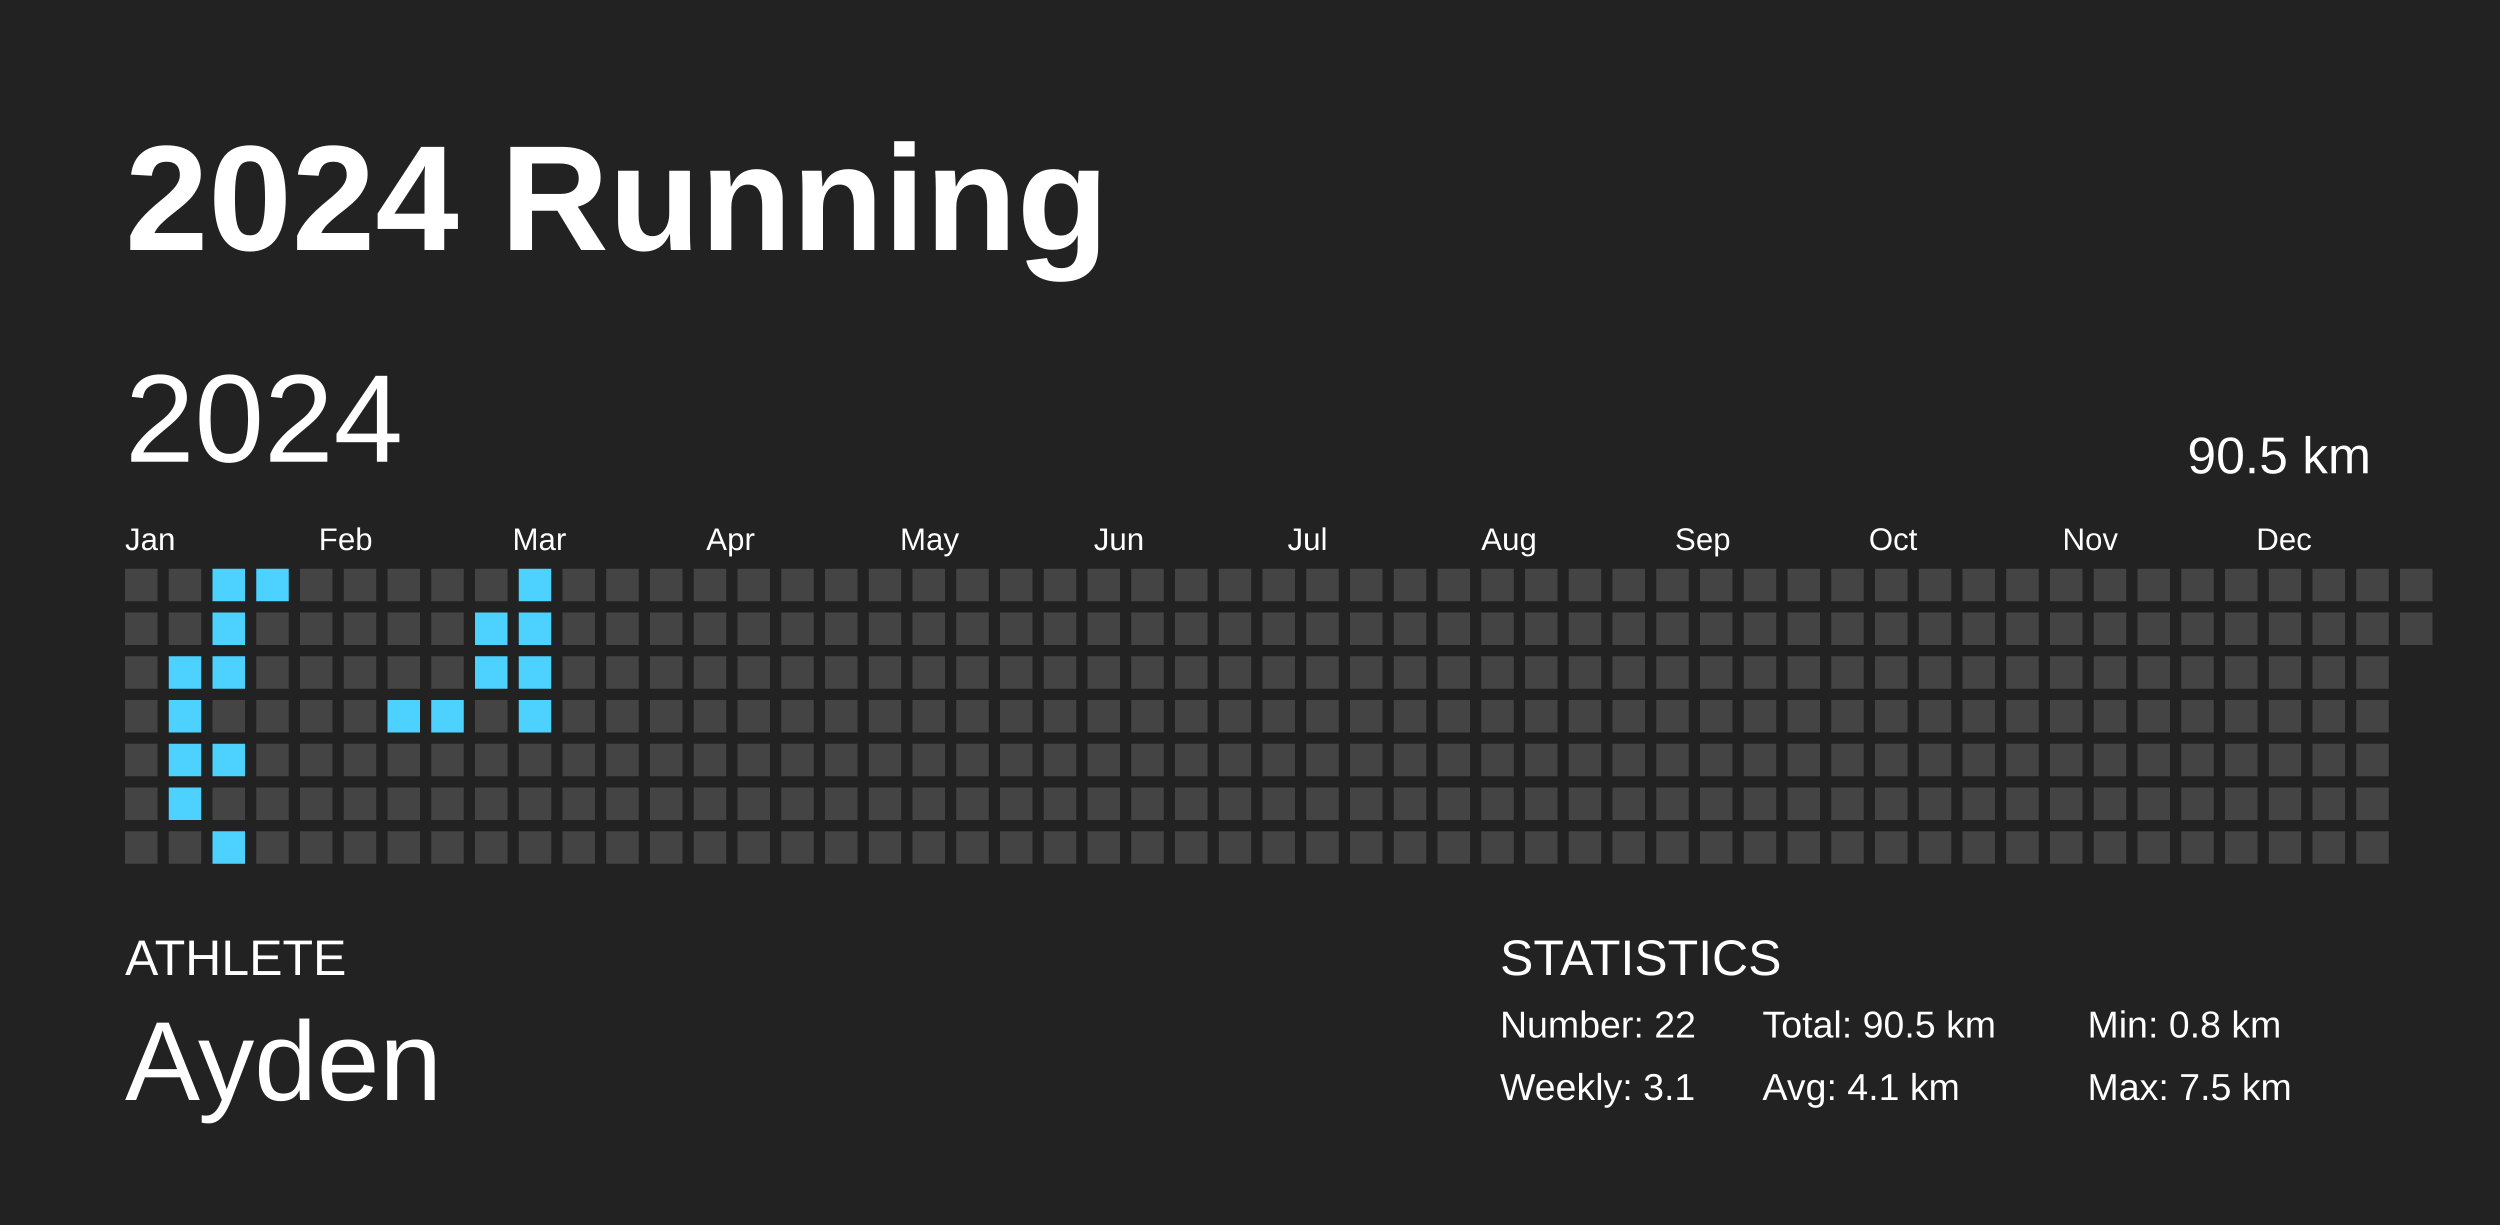
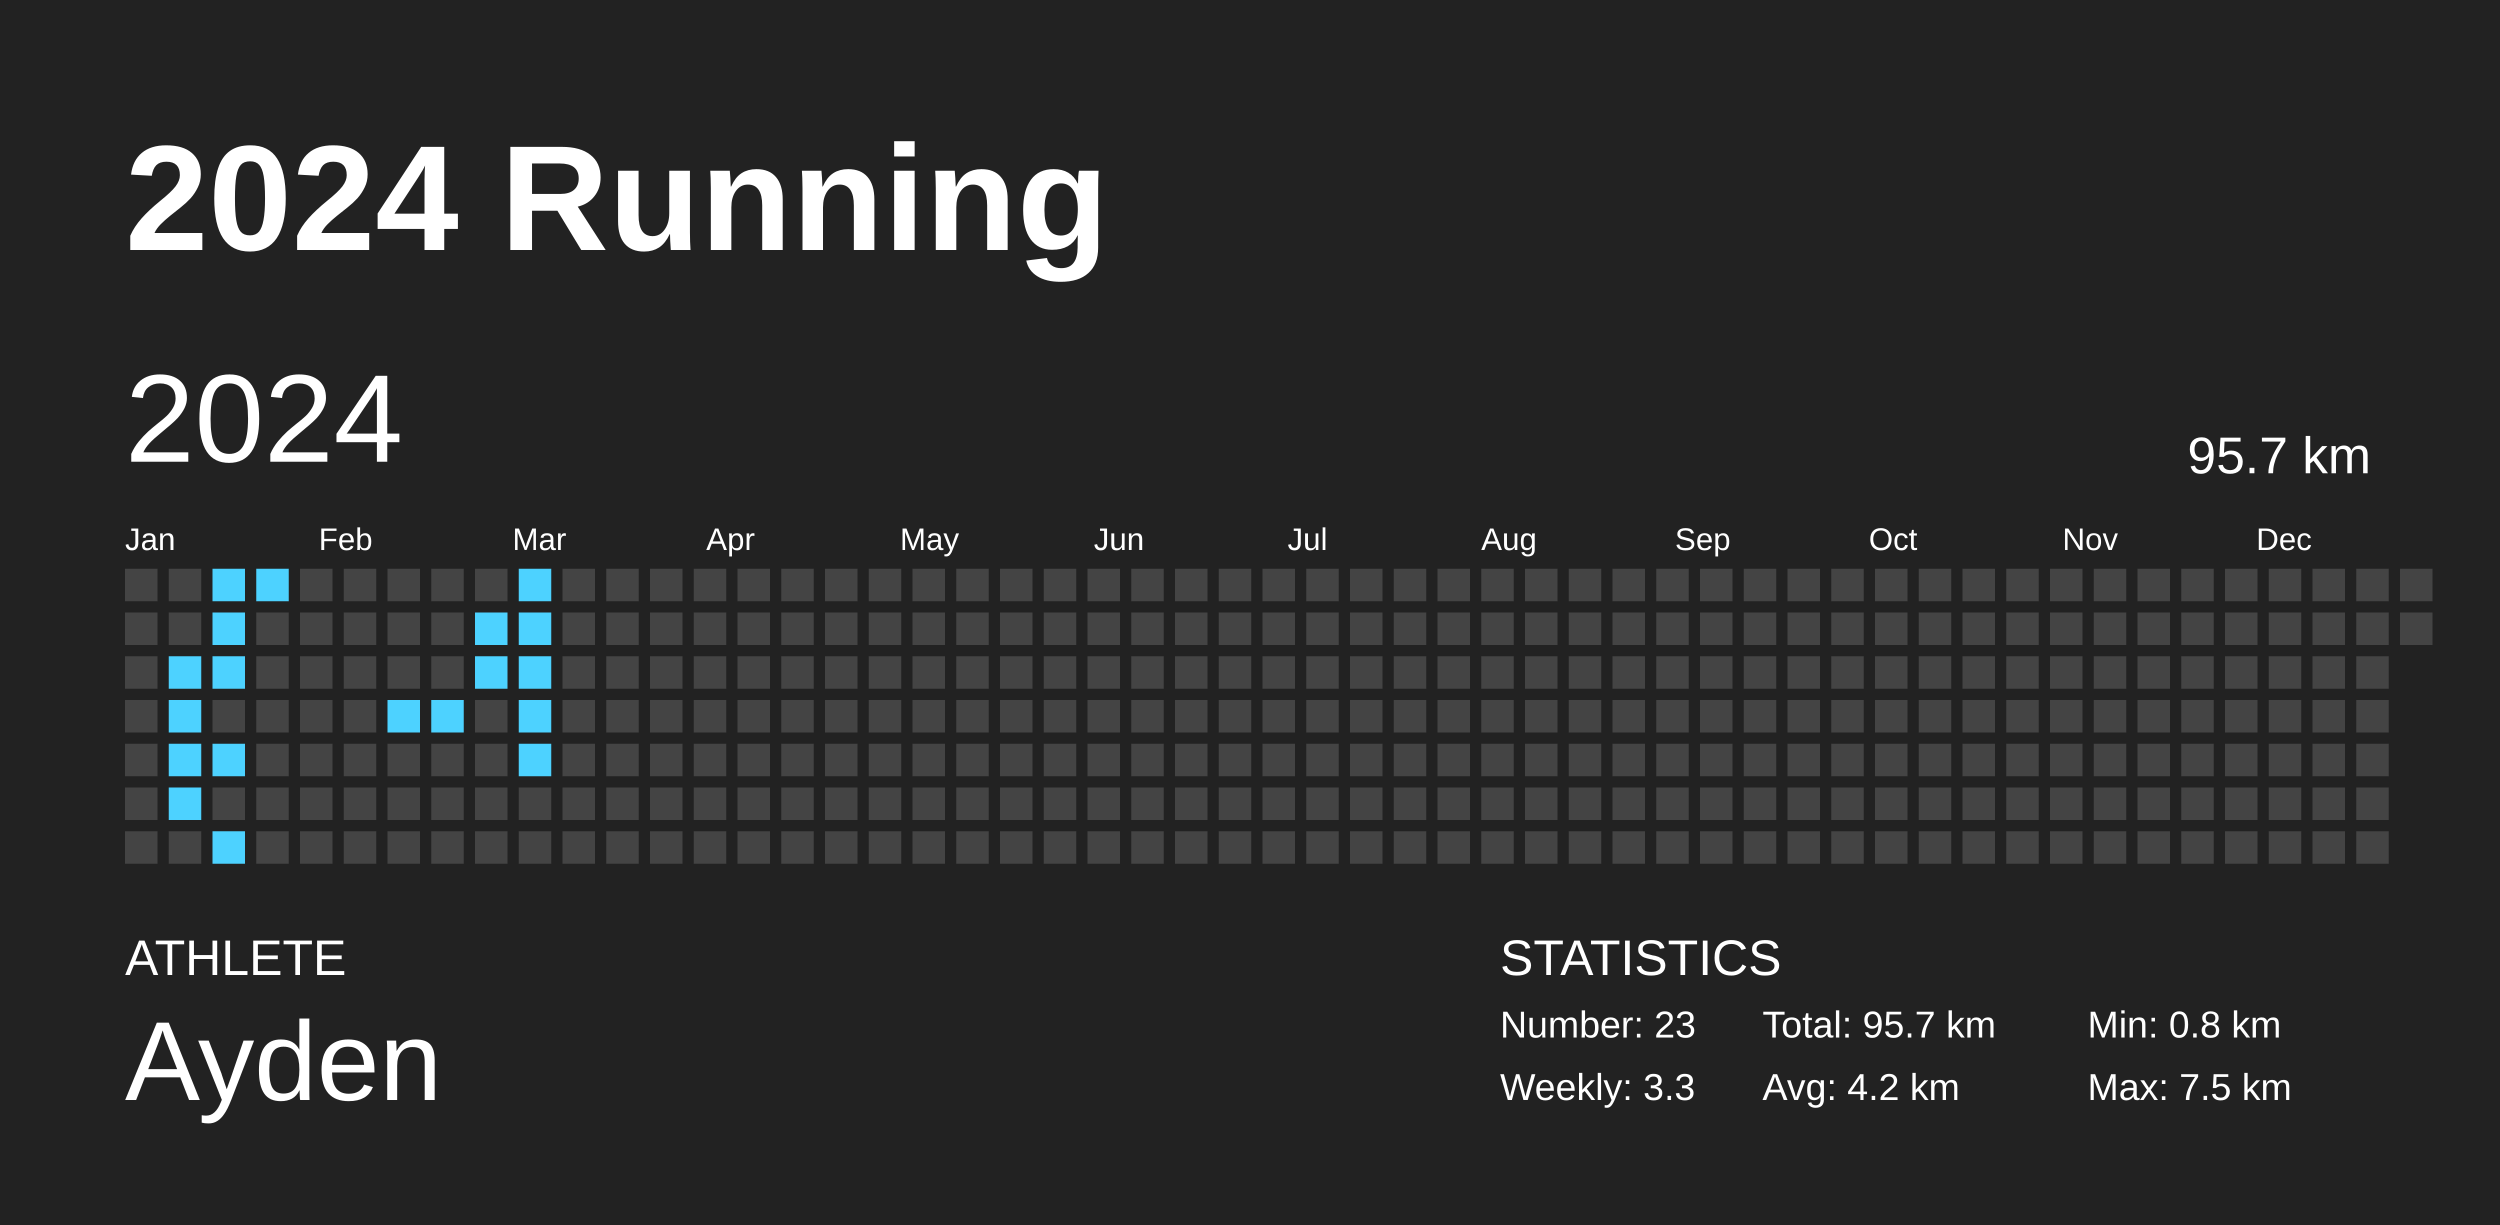
<svg xmlns="http://www.w3.org/2000/svg" baseProfile="full" height="98mm" version="1.1" viewBox="0,0,200,98" width="200mm">
  <defs />
  <rect fill="#222222" height="98" width="200" x="0" y="0" />
  <text fill="#FFFFFF" style="font-size:12px; font-family:Arial; font-weight:bold;" x="10" y="20">2024 Running</text>
  <text fill="#FFFFFF" style="font-size:4px; font-family:Arial" x="10" y="78">ATHLETE</text>
  <text fill="#FFFFFF" style="font-size:9px; font-family:Arial" x="10" y="88">Ayden</text>
  <text fill="#FFFFFF" style="font-size:4px; font-family:Arial" x="120" y="78">STATISTICS</text>
-   <text fill="#FFFFFF" style="font-size:3px; font-family:Arial" x="120" y="83">Number: 22</text>
-   <text fill="#FFFFFF" style="font-size:3px; font-family:Arial" x="120" y="88">Weekly: 3.1</text>
-   <text fill="#FFFFFF" style="font-size:3px; font-family:Arial" x="141" y="83">Total: 90.5 km</text>
-   <text fill="#FFFFFF" style="font-size:3px; font-family:Arial" x="141" y="88">Avg: 4.1 km</text>
+   <text fill="#FFFFFF" style="font-size:3px; font-family:Arial" x="120" y="83">Number: 23</text>
+   <text fill="#FFFFFF" style="font-size:3px; font-family:Arial" x="120" y="88">Weekly: 3.3</text>
+   <text fill="#FFFFFF" style="font-size:3px; font-family:Arial" x="141" y="83">Total: 95.7 km</text>
+   <text fill="#FFFFFF" style="font-size:3px; font-family:Arial" x="141" y="88">Avg: 4.2 km</text>
  <text fill="#FFFFFF" style="font-size:3px; font-family:Arial" x="167" y="83">Min: 0.8 km</text>
  <text fill="#FFFFFF" style="font-size:3px; font-family:Arial" x="167" y="88">Max: 7.5 km</text>
  <text dominant-baseline="hanging" fill="#FFFFFF" style="font-size:10.0px; font-family:Arial;" x="10" y="30">2024</text>
-   <text dominant-baseline="hanging" fill="#FFFFFF" style="font-size:4.125px; font-family:Arial;" x="175" y="35">90.5 km</text>
+   <text dominant-baseline="hanging" fill="#FFFFFF" style="font-size:4.125px; font-family:Arial;" x="175" y="35">95.7 km</text>
  <text fill="#FFFFFF" style="font-size:2.5px; font-family:Arial" x="10.0" y="44">Jan</text>
  <text fill="#FFFFFF" style="font-size:2.5px; font-family:Arial" x="25.5" y="44">Feb</text>
  <text fill="#FFFFFF" style="font-size:2.5px; font-family:Arial" x="41.0" y="44">Mar</text>
  <text fill="#FFFFFF" style="font-size:2.5px; font-family:Arial" x="56.5" y="44">Apr</text>
  <text fill="#FFFFFF" style="font-size:2.5px; font-family:Arial" x="72.0" y="44">May</text>
  <text fill="#FFFFFF" style="font-size:2.5px; font-family:Arial" x="87.5" y="44">Jun</text>
  <text fill="#FFFFFF" style="font-size:2.5px; font-family:Arial" x="103.0" y="44">Jul</text>
  <text fill="#FFFFFF" style="font-size:2.5px; font-family:Arial" x="118.5" y="44">Aug</text>
  <text fill="#FFFFFF" style="font-size:2.5px; font-family:Arial" x="134.0" y="44">Sep</text>
  <text fill="#FFFFFF" style="font-size:2.5px; font-family:Arial" x="149.5" y="44">Oct</text>
  <text fill="#FFFFFF" style="font-size:2.5px; font-family:Arial" x="165.0" y="44">Nov</text>
  <text fill="#FFFFFF" style="font-size:2.5px; font-family:Arial" x="180.5" y="44">Dec</text>
  <rect fill="#444444" height="2.6" width="2.6" x="10.0" y="45.5" />
  <rect fill="#444444" height="2.6" width="2.6" x="10.0" y="49.0" />
  <rect fill="#444444" height="2.6" width="2.6" x="10.0" y="52.5" />
  <rect fill="#444444" height="2.6" width="2.6" x="10.0" y="56.0" />
  <rect fill="#444444" height="2.6" width="2.6" x="10.0" y="59.5" />
  <rect fill="#444444" height="2.6" width="2.6" x="10.0" y="63.0" />
  <rect fill="#444444" height="2.6" width="2.6" x="10.0" y="66.5" />
  <rect fill="#444444" height="2.6" width="2.6" x="13.5" y="45.5" />
  <rect fill="#444444" height="2.6" width="2.6" x="13.5" y="49.0" />
  <rect fill="#4dd2ff" height="2.6" width="2.6" x="13.5" y="52.5" />
  <rect fill="#4dd2ff" height="2.6" width="2.6" x="13.5" y="56.0" />
  <rect fill="#4dd2ff" height="2.6" width="2.6" x="13.5" y="59.5" />
  <rect fill="#4dd2ff" height="2.6" width="2.6" x="13.5" y="63.0" />
  <rect fill="#444444" height="2.6" width="2.6" x="13.5" y="66.5" />
  <rect fill="#4dd2ff" height="2.6" width="2.6" x="17.0" y="45.5" />
  <rect fill="#4dd2ff" height="2.6" width="2.6" x="17.0" y="49.0" />
  <rect fill="#4dd2ff" height="2.6" width="2.6" x="17.0" y="52.5" />
  <rect fill="#444444" height="2.6" width="2.6" x="17.0" y="56.0" />
  <rect fill="#4dd2ff" height="2.6" width="2.6" x="17.0" y="59.5" />
  <rect fill="#444444" height="2.6" width="2.6" x="17.0" y="63.0" />
  <rect fill="#4dd2ff" height="2.6" width="2.6" x="17.0" y="66.5" />
  <rect fill="#4dd2ff" height="2.6" width="2.6" x="20.5" y="45.5" />
  <rect fill="#444444" height="2.6" width="2.6" x="20.5" y="49.0" />
  <rect fill="#444444" height="2.6" width="2.6" x="20.5" y="52.5" />
  <rect fill="#444444" height="2.6" width="2.6" x="20.5" y="56.0" />
  <rect fill="#444444" height="2.6" width="2.6" x="20.5" y="59.5" />
  <rect fill="#444444" height="2.6" width="2.6" x="20.5" y="63.0" />
  <rect fill="#444444" height="2.6" width="2.6" x="20.5" y="66.5" />
  <rect fill="#444444" height="2.6" width="2.6" x="24.0" y="45.5" />
  <rect fill="#444444" height="2.6" width="2.6" x="24.0" y="49.0" />
  <rect fill="#444444" height="2.6" width="2.6" x="24.0" y="52.5" />
  <rect fill="#444444" height="2.6" width="2.6" x="24.0" y="56.0" />
  <rect fill="#444444" height="2.6" width="2.6" x="24.0" y="59.5" />
  <rect fill="#444444" height="2.6" width="2.6" x="24.0" y="63.0" />
  <rect fill="#444444" height="2.6" width="2.6" x="24.0" y="66.5" />
  <rect fill="#444444" height="2.6" width="2.6" x="27.5" y="45.5" />
  <rect fill="#444444" height="2.6" width="2.6" x="27.5" y="49.0" />
  <rect fill="#444444" height="2.6" width="2.6" x="27.5" y="52.5" />
  <rect fill="#444444" height="2.6" width="2.6" x="27.5" y="56.0" />
  <rect fill="#444444" height="2.6" width="2.6" x="27.5" y="59.5" />
  <rect fill="#444444" height="2.6" width="2.6" x="27.5" y="63.0" />
  <rect fill="#444444" height="2.6" width="2.6" x="27.5" y="66.5" />
  <rect fill="#444444" height="2.6" width="2.6" x="31.0" y="45.5" />
  <rect fill="#444444" height="2.6" width="2.6" x="31.0" y="49.0" />
  <rect fill="#444444" height="2.6" width="2.6" x="31.0" y="52.5" />
  <rect fill="#4dd2ff" height="2.6" width="2.6" x="31.0" y="56.0" />
  <rect fill="#444444" height="2.6" width="2.6" x="31.0" y="59.5" />
  <rect fill="#444444" height="2.6" width="2.6" x="31.0" y="63.0" />
  <rect fill="#444444" height="2.6" width="2.6" x="31.0" y="66.5" />
  <rect fill="#444444" height="2.6" width="2.6" x="34.5" y="45.5" />
  <rect fill="#444444" height="2.6" width="2.6" x="34.5" y="49.0" />
  <rect fill="#444444" height="2.6" width="2.6" x="34.5" y="52.5" />
  <rect fill="#4dd2ff" height="2.6" width="2.6" x="34.5" y="56.0" />
  <rect fill="#444444" height="2.6" width="2.6" x="34.5" y="59.5" />
  <rect fill="#444444" height="2.6" width="2.6" x="34.5" y="63.0" />
  <rect fill="#444444" height="2.6" width="2.6" x="34.5" y="66.5" />
  <rect fill="#444444" height="2.6" width="2.6" x="38.0" y="45.5" />
  <rect fill="#4dd2ff" height="2.6" width="2.6" x="38.0" y="49.0" />
  <rect fill="#4dd2ff" height="2.6" width="2.6" x="38.0" y="52.5" />
  <rect fill="#444444" height="2.6" width="2.6" x="38.0" y="56.0" />
  <rect fill="#444444" height="2.6" width="2.6" x="38.0" y="59.5" />
  <rect fill="#444444" height="2.6" width="2.6" x="38.0" y="63.0" />
  <rect fill="#444444" height="2.6" width="2.6" x="38.0" y="66.5" />
  <rect fill="#4dd2ff" height="2.6" width="2.6" x="41.5" y="45.5" />
  <rect fill="#4dd2ff" height="2.6" width="2.6" x="41.5" y="49.0" />
  <rect fill="#4dd2ff" height="2.6" width="2.6" x="41.5" y="52.5" />
  <rect fill="#4dd2ff" height="2.6" width="2.6" x="41.5" y="56.0" />
-   <rect fill="#444444" height="2.6" width="2.6" x="41.5" y="59.5" />
+   <rect fill="#4dd2ff" height="2.6" width="2.6" x="41.5" y="59.5" />
  <rect fill="#444444" height="2.6" width="2.6" x="41.5" y="63.0" />
  <rect fill="#444444" height="2.6" width="2.6" x="41.5" y="66.5" />
  <rect fill="#444444" height="2.6" width="2.6" x="45.0" y="45.5" />
  <rect fill="#444444" height="2.6" width="2.6" x="45.0" y="49.0" />
  <rect fill="#444444" height="2.6" width="2.6" x="45.0" y="52.5" />
  <rect fill="#444444" height="2.6" width="2.6" x="45.0" y="56.0" />
  <rect fill="#444444" height="2.6" width="2.6" x="45.0" y="59.5" />
  <rect fill="#444444" height="2.6" width="2.6" x="45.0" y="63.0" />
  <rect fill="#444444" height="2.6" width="2.6" x="45.0" y="66.5" />
  <rect fill="#444444" height="2.6" width="2.6" x="48.5" y="45.5" />
  <rect fill="#444444" height="2.6" width="2.6" x="48.5" y="49.0" />
  <rect fill="#444444" height="2.6" width="2.6" x="48.5" y="52.5" />
  <rect fill="#444444" height="2.6" width="2.6" x="48.5" y="56.0" />
  <rect fill="#444444" height="2.6" width="2.6" x="48.5" y="59.5" />
  <rect fill="#444444" height="2.6" width="2.6" x="48.5" y="63.0" />
  <rect fill="#444444" height="2.6" width="2.6" x="48.5" y="66.5" />
  <rect fill="#444444" height="2.6" width="2.6" x="52.0" y="45.5" />
  <rect fill="#444444" height="2.6" width="2.6" x="52.0" y="49.0" />
  <rect fill="#444444" height="2.6" width="2.6" x="52.0" y="52.5" />
  <rect fill="#444444" height="2.6" width="2.6" x="52.0" y="56.0" />
  <rect fill="#444444" height="2.6" width="2.6" x="52.0" y="59.5" />
  <rect fill="#444444" height="2.6" width="2.6" x="52.0" y="63.0" />
  <rect fill="#444444" height="2.6" width="2.6" x="52.0" y="66.5" />
  <rect fill="#444444" height="2.6" width="2.6" x="55.5" y="45.5" />
  <rect fill="#444444" height="2.6" width="2.6" x="55.5" y="49.0" />
  <rect fill="#444444" height="2.6" width="2.6" x="55.5" y="52.5" />
  <rect fill="#444444" height="2.6" width="2.6" x="55.5" y="56.0" />
  <rect fill="#444444" height="2.6" width="2.6" x="55.5" y="59.5" />
  <rect fill="#444444" height="2.6" width="2.6" x="55.5" y="63.0" />
  <rect fill="#444444" height="2.6" width="2.6" x="55.5" y="66.5" />
  <rect fill="#444444" height="2.6" width="2.6" x="59.0" y="45.5" />
  <rect fill="#444444" height="2.6" width="2.6" x="59.0" y="49.0" />
  <rect fill="#444444" height="2.6" width="2.6" x="59.0" y="52.5" />
  <rect fill="#444444" height="2.6" width="2.6" x="59.0" y="56.0" />
  <rect fill="#444444" height="2.6" width="2.6" x="59.0" y="59.5" />
  <rect fill="#444444" height="2.6" width="2.6" x="59.0" y="63.0" />
  <rect fill="#444444" height="2.6" width="2.6" x="59.0" y="66.5" />
  <rect fill="#444444" height="2.6" width="2.6" x="62.5" y="45.5" />
  <rect fill="#444444" height="2.6" width="2.6" x="62.5" y="49.0" />
  <rect fill="#444444" height="2.6" width="2.6" x="62.5" y="52.5" />
  <rect fill="#444444" height="2.6" width="2.6" x="62.5" y="56.0" />
  <rect fill="#444444" height="2.6" width="2.6" x="62.5" y="59.5" />
  <rect fill="#444444" height="2.6" width="2.6" x="62.5" y="63.0" />
  <rect fill="#444444" height="2.6" width="2.6" x="62.5" y="66.5" />
  <rect fill="#444444" height="2.6" width="2.6" x="66.0" y="45.5" />
  <rect fill="#444444" height="2.6" width="2.6" x="66.0" y="49.0" />
  <rect fill="#444444" height="2.6" width="2.6" x="66.0" y="52.5" />
  <rect fill="#444444" height="2.6" width="2.6" x="66.0" y="56.0" />
  <rect fill="#444444" height="2.6" width="2.6" x="66.0" y="59.5" />
  <rect fill="#444444" height="2.6" width="2.6" x="66.0" y="63.0" />
  <rect fill="#444444" height="2.6" width="2.6" x="66.0" y="66.5" />
  <rect fill="#444444" height="2.6" width="2.6" x="69.5" y="45.5" />
  <rect fill="#444444" height="2.6" width="2.6" x="69.5" y="49.0" />
  <rect fill="#444444" height="2.6" width="2.6" x="69.5" y="52.5" />
  <rect fill="#444444" height="2.6" width="2.6" x="69.5" y="56.0" />
  <rect fill="#444444" height="2.6" width="2.6" x="69.5" y="59.5" />
  <rect fill="#444444" height="2.6" width="2.6" x="69.5" y="63.0" />
  <rect fill="#444444" height="2.6" width="2.6" x="69.5" y="66.5" />
  <rect fill="#444444" height="2.6" width="2.6" x="73.0" y="45.5" />
  <rect fill="#444444" height="2.6" width="2.6" x="73.0" y="49.0" />
  <rect fill="#444444" height="2.6" width="2.6" x="73.0" y="52.5" />
  <rect fill="#444444" height="2.6" width="2.6" x="73.0" y="56.0" />
  <rect fill="#444444" height="2.6" width="2.6" x="73.0" y="59.5" />
  <rect fill="#444444" height="2.6" width="2.6" x="73.0" y="63.0" />
  <rect fill="#444444" height="2.6" width="2.6" x="73.0" y="66.5" />
  <rect fill="#444444" height="2.6" width="2.6" x="76.5" y="45.5" />
  <rect fill="#444444" height="2.6" width="2.6" x="76.5" y="49.0" />
  <rect fill="#444444" height="2.6" width="2.6" x="76.5" y="52.5" />
  <rect fill="#444444" height="2.6" width="2.6" x="76.5" y="56.0" />
  <rect fill="#444444" height="2.6" width="2.6" x="76.5" y="59.5" />
  <rect fill="#444444" height="2.6" width="2.6" x="76.5" y="63.0" />
  <rect fill="#444444" height="2.6" width="2.6" x="76.5" y="66.5" />
  <rect fill="#444444" height="2.6" width="2.6" x="80.0" y="45.5" />
  <rect fill="#444444" height="2.6" width="2.6" x="80.0" y="49.0" />
  <rect fill="#444444" height="2.6" width="2.6" x="80.0" y="52.5" />
  <rect fill="#444444" height="2.6" width="2.6" x="80.0" y="56.0" />
  <rect fill="#444444" height="2.6" width="2.6" x="80.0" y="59.5" />
  <rect fill="#444444" height="2.6" width="2.6" x="80.0" y="63.0" />
  <rect fill="#444444" height="2.6" width="2.6" x="80.0" y="66.5" />
  <rect fill="#444444" height="2.6" width="2.6" x="83.5" y="45.5" />
  <rect fill="#444444" height="2.6" width="2.6" x="83.5" y="49.0" />
  <rect fill="#444444" height="2.6" width="2.6" x="83.5" y="52.5" />
  <rect fill="#444444" height="2.6" width="2.6" x="83.5" y="56.0" />
  <rect fill="#444444" height="2.6" width="2.6" x="83.5" y="59.5" />
  <rect fill="#444444" height="2.6" width="2.6" x="83.5" y="63.0" />
  <rect fill="#444444" height="2.6" width="2.6" x="83.5" y="66.5" />
  <rect fill="#444444" height="2.6" width="2.6" x="87.0" y="45.5" />
  <rect fill="#444444" height="2.6" width="2.6" x="87.0" y="49.0" />
  <rect fill="#444444" height="2.6" width="2.6" x="87.0" y="52.5" />
  <rect fill="#444444" height="2.6" width="2.6" x="87.0" y="56.0" />
  <rect fill="#444444" height="2.6" width="2.6" x="87.0" y="59.5" />
  <rect fill="#444444" height="2.6" width="2.6" x="87.0" y="63.0" />
  <rect fill="#444444" height="2.6" width="2.6" x="87.0" y="66.5" />
  <rect fill="#444444" height="2.6" width="2.6" x="90.5" y="45.5" />
  <rect fill="#444444" height="2.6" width="2.6" x="90.5" y="49.0" />
  <rect fill="#444444" height="2.6" width="2.6" x="90.5" y="52.5" />
  <rect fill="#444444" height="2.6" width="2.6" x="90.5" y="56.0" />
  <rect fill="#444444" height="2.6" width="2.6" x="90.5" y="59.5" />
  <rect fill="#444444" height="2.6" width="2.6" x="90.5" y="63.0" />
  <rect fill="#444444" height="2.6" width="2.6" x="90.5" y="66.5" />
  <rect fill="#444444" height="2.6" width="2.6" x="94.0" y="45.5" />
  <rect fill="#444444" height="2.6" width="2.6" x="94.0" y="49.0" />
  <rect fill="#444444" height="2.6" width="2.6" x="94.0" y="52.5" />
  <rect fill="#444444" height="2.6" width="2.6" x="94.0" y="56.0" />
  <rect fill="#444444" height="2.6" width="2.6" x="94.0" y="59.5" />
  <rect fill="#444444" height="2.6" width="2.6" x="94.0" y="63.0" />
  <rect fill="#444444" height="2.6" width="2.6" x="94.0" y="66.5" />
  <rect fill="#444444" height="2.6" width="2.6" x="97.5" y="45.5" />
  <rect fill="#444444" height="2.6" width="2.6" x="97.5" y="49.0" />
  <rect fill="#444444" height="2.6" width="2.6" x="97.5" y="52.5" />
  <rect fill="#444444" height="2.6" width="2.6" x="97.5" y="56.0" />
  <rect fill="#444444" height="2.6" width="2.6" x="97.5" y="59.5" />
  <rect fill="#444444" height="2.6" width="2.6" x="97.5" y="63.0" />
  <rect fill="#444444" height="2.6" width="2.6" x="97.5" y="66.5" />
  <rect fill="#444444" height="2.6" width="2.6" x="101.0" y="45.5" />
  <rect fill="#444444" height="2.6" width="2.6" x="101.0" y="49.0" />
  <rect fill="#444444" height="2.6" width="2.6" x="101.0" y="52.5" />
  <rect fill="#444444" height="2.6" width="2.6" x="101.0" y="56.0" />
  <rect fill="#444444" height="2.6" width="2.6" x="101.0" y="59.5" />
  <rect fill="#444444" height="2.6" width="2.6" x="101.0" y="63.0" />
  <rect fill="#444444" height="2.6" width="2.6" x="101.0" y="66.5" />
  <rect fill="#444444" height="2.6" width="2.6" x="104.5" y="45.5" />
  <rect fill="#444444" height="2.6" width="2.6" x="104.5" y="49.0" />
  <rect fill="#444444" height="2.6" width="2.6" x="104.5" y="52.5" />
  <rect fill="#444444" height="2.6" width="2.6" x="104.5" y="56.0" />
  <rect fill="#444444" height="2.6" width="2.6" x="104.5" y="59.5" />
  <rect fill="#444444" height="2.6" width="2.6" x="104.5" y="63.0" />
  <rect fill="#444444" height="2.6" width="2.6" x="104.5" y="66.5" />
  <rect fill="#444444" height="2.6" width="2.6" x="108.0" y="45.5" />
  <rect fill="#444444" height="2.6" width="2.6" x="108.0" y="49.0" />
  <rect fill="#444444" height="2.6" width="2.6" x="108.0" y="52.5" />
  <rect fill="#444444" height="2.6" width="2.6" x="108.0" y="56.0" />
  <rect fill="#444444" height="2.6" width="2.6" x="108.0" y="59.5" />
  <rect fill="#444444" height="2.6" width="2.6" x="108.0" y="63.0" />
  <rect fill="#444444" height="2.6" width="2.6" x="108.0" y="66.5" />
  <rect fill="#444444" height="2.6" width="2.6" x="111.5" y="45.5" />
  <rect fill="#444444" height="2.6" width="2.6" x="111.5" y="49.0" />
  <rect fill="#444444" height="2.6" width="2.6" x="111.5" y="52.5" />
  <rect fill="#444444" height="2.6" width="2.6" x="111.5" y="56.0" />
  <rect fill="#444444" height="2.6" width="2.6" x="111.5" y="59.5" />
  <rect fill="#444444" height="2.6" width="2.6" x="111.5" y="63.0" />
  <rect fill="#444444" height="2.6" width="2.6" x="111.5" y="66.5" />
  <rect fill="#444444" height="2.6" width="2.6" x="115.0" y="45.5" />
  <rect fill="#444444" height="2.6" width="2.6" x="115.0" y="49.0" />
  <rect fill="#444444" height="2.6" width="2.6" x="115.0" y="52.5" />
  <rect fill="#444444" height="2.6" width="2.6" x="115.0" y="56.0" />
  <rect fill="#444444" height="2.6" width="2.6" x="115.0" y="59.5" />
  <rect fill="#444444" height="2.6" width="2.6" x="115.0" y="63.0" />
  <rect fill="#444444" height="2.6" width="2.6" x="115.0" y="66.5" />
  <rect fill="#444444" height="2.6" width="2.6" x="118.5" y="45.5" />
  <rect fill="#444444" height="2.6" width="2.6" x="118.5" y="49.0" />
  <rect fill="#444444" height="2.6" width="2.6" x="118.5" y="52.5" />
  <rect fill="#444444" height="2.6" width="2.6" x="118.5" y="56.0" />
  <rect fill="#444444" height="2.6" width="2.6" x="118.5" y="59.5" />
  <rect fill="#444444" height="2.6" width="2.6" x="118.5" y="63.0" />
  <rect fill="#444444" height="2.6" width="2.6" x="118.5" y="66.5" />
  <rect fill="#444444" height="2.6" width="2.6" x="122.0" y="45.5" />
  <rect fill="#444444" height="2.6" width="2.6" x="122.0" y="49.0" />
  <rect fill="#444444" height="2.6" width="2.6" x="122.0" y="52.5" />
  <rect fill="#444444" height="2.6" width="2.6" x="122.0" y="56.0" />
  <rect fill="#444444" height="2.6" width="2.6" x="122.0" y="59.5" />
  <rect fill="#444444" height="2.6" width="2.6" x="122.0" y="63.0" />
  <rect fill="#444444" height="2.6" width="2.6" x="122.0" y="66.5" />
  <rect fill="#444444" height="2.6" width="2.6" x="125.5" y="45.5" />
  <rect fill="#444444" height="2.6" width="2.6" x="125.5" y="49.0" />
  <rect fill="#444444" height="2.6" width="2.6" x="125.5" y="52.5" />
  <rect fill="#444444" height="2.6" width="2.6" x="125.5" y="56.0" />
  <rect fill="#444444" height="2.6" width="2.6" x="125.5" y="59.5" />
  <rect fill="#444444" height="2.6" width="2.6" x="125.5" y="63.0" />
  <rect fill="#444444" height="2.6" width="2.6" x="125.5" y="66.5" />
  <rect fill="#444444" height="2.6" width="2.6" x="129.0" y="45.5" />
  <rect fill="#444444" height="2.6" width="2.6" x="129.0" y="49.0" />
  <rect fill="#444444" height="2.6" width="2.6" x="129.0" y="52.5" />
  <rect fill="#444444" height="2.6" width="2.6" x="129.0" y="56.0" />
  <rect fill="#444444" height="2.6" width="2.6" x="129.0" y="59.5" />
  <rect fill="#444444" height="2.6" width="2.6" x="129.0" y="63.0" />
  <rect fill="#444444" height="2.6" width="2.6" x="129.0" y="66.5" />
  <rect fill="#444444" height="2.6" width="2.6" x="132.5" y="45.5" />
  <rect fill="#444444" height="2.6" width="2.6" x="132.5" y="49.0" />
  <rect fill="#444444" height="2.6" width="2.6" x="132.5" y="52.5" />
  <rect fill="#444444" height="2.6" width="2.6" x="132.5" y="56.0" />
  <rect fill="#444444" height="2.6" width="2.6" x="132.5" y="59.5" />
  <rect fill="#444444" height="2.6" width="2.6" x="132.5" y="63.0" />
  <rect fill="#444444" height="2.6" width="2.6" x="132.5" y="66.5" />
  <rect fill="#444444" height="2.6" width="2.6" x="136.0" y="45.5" />
  <rect fill="#444444" height="2.6" width="2.6" x="136.0" y="49.0" />
  <rect fill="#444444" height="2.6" width="2.6" x="136.0" y="52.5" />
  <rect fill="#444444" height="2.6" width="2.6" x="136.0" y="56.0" />
  <rect fill="#444444" height="2.6" width="2.6" x="136.0" y="59.5" />
  <rect fill="#444444" height="2.6" width="2.6" x="136.0" y="63.0" />
  <rect fill="#444444" height="2.6" width="2.6" x="136.0" y="66.5" />
  <rect fill="#444444" height="2.6" width="2.6" x="139.5" y="45.5" />
  <rect fill="#444444" height="2.6" width="2.6" x="139.5" y="49.0" />
  <rect fill="#444444" height="2.6" width="2.6" x="139.5" y="52.5" />
  <rect fill="#444444" height="2.6" width="2.6" x="139.5" y="56.0" />
  <rect fill="#444444" height="2.6" width="2.6" x="139.5" y="59.5" />
  <rect fill="#444444" height="2.6" width="2.6" x="139.5" y="63.0" />
  <rect fill="#444444" height="2.6" width="2.6" x="139.5" y="66.5" />
  <rect fill="#444444" height="2.6" width="2.6" x="143.0" y="45.5" />
  <rect fill="#444444" height="2.6" width="2.6" x="143.0" y="49.0" />
  <rect fill="#444444" height="2.6" width="2.6" x="143.0" y="52.5" />
  <rect fill="#444444" height="2.6" width="2.6" x="143.0" y="56.0" />
  <rect fill="#444444" height="2.6" width="2.6" x="143.0" y="59.5" />
  <rect fill="#444444" height="2.6" width="2.6" x="143.0" y="63.0" />
  <rect fill="#444444" height="2.6" width="2.6" x="143.0" y="66.5" />
  <rect fill="#444444" height="2.6" width="2.6" x="146.5" y="45.5" />
  <rect fill="#444444" height="2.6" width="2.6" x="146.5" y="49.0" />
  <rect fill="#444444" height="2.6" width="2.6" x="146.5" y="52.5" />
  <rect fill="#444444" height="2.6" width="2.6" x="146.5" y="56.0" />
  <rect fill="#444444" height="2.6" width="2.6" x="146.5" y="59.5" />
  <rect fill="#444444" height="2.6" width="2.6" x="146.5" y="63.0" />
  <rect fill="#444444" height="2.6" width="2.6" x="146.5" y="66.5" />
  <rect fill="#444444" height="2.6" width="2.6" x="150.0" y="45.5" />
  <rect fill="#444444" height="2.6" width="2.6" x="150.0" y="49.0" />
  <rect fill="#444444" height="2.6" width="2.6" x="150.0" y="52.5" />
  <rect fill="#444444" height="2.6" width="2.6" x="150.0" y="56.0" />
  <rect fill="#444444" height="2.6" width="2.6" x="150.0" y="59.5" />
  <rect fill="#444444" height="2.6" width="2.6" x="150.0" y="63.0" />
  <rect fill="#444444" height="2.6" width="2.6" x="150.0" y="66.5" />
  <rect fill="#444444" height="2.6" width="2.6" x="153.5" y="45.5" />
  <rect fill="#444444" height="2.6" width="2.6" x="153.5" y="49.0" />
  <rect fill="#444444" height="2.6" width="2.6" x="153.5" y="52.5" />
  <rect fill="#444444" height="2.6" width="2.6" x="153.5" y="56.0" />
  <rect fill="#444444" height="2.6" width="2.6" x="153.5" y="59.5" />
  <rect fill="#444444" height="2.6" width="2.6" x="153.5" y="63.0" />
  <rect fill="#444444" height="2.6" width="2.6" x="153.5" y="66.5" />
  <rect fill="#444444" height="2.6" width="2.6" x="157.0" y="45.5" />
  <rect fill="#444444" height="2.6" width="2.6" x="157.0" y="49.0" />
  <rect fill="#444444" height="2.6" width="2.6" x="157.0" y="52.5" />
  <rect fill="#444444" height="2.6" width="2.6" x="157.0" y="56.0" />
  <rect fill="#444444" height="2.6" width="2.6" x="157.0" y="59.5" />
  <rect fill="#444444" height="2.6" width="2.6" x="157.0" y="63.0" />
  <rect fill="#444444" height="2.6" width="2.6" x="157.0" y="66.5" />
  <rect fill="#444444" height="2.6" width="2.6" x="160.5" y="45.5" />
  <rect fill="#444444" height="2.6" width="2.6" x="160.5" y="49.0" />
  <rect fill="#444444" height="2.6" width="2.6" x="160.5" y="52.5" />
  <rect fill="#444444" height="2.6" width="2.6" x="160.5" y="56.0" />
  <rect fill="#444444" height="2.6" width="2.6" x="160.5" y="59.5" />
  <rect fill="#444444" height="2.6" width="2.6" x="160.5" y="63.0" />
  <rect fill="#444444" height="2.6" width="2.6" x="160.5" y="66.5" />
  <rect fill="#444444" height="2.6" width="2.6" x="164.0" y="45.5" />
  <rect fill="#444444" height="2.6" width="2.6" x="164.0" y="49.0" />
  <rect fill="#444444" height="2.6" width="2.6" x="164.0" y="52.5" />
  <rect fill="#444444" height="2.6" width="2.6" x="164.0" y="56.0" />
  <rect fill="#444444" height="2.6" width="2.6" x="164.0" y="59.5" />
  <rect fill="#444444" height="2.6" width="2.6" x="164.0" y="63.0" />
  <rect fill="#444444" height="2.6" width="2.6" x="164.0" y="66.5" />
  <rect fill="#444444" height="2.6" width="2.6" x="167.5" y="45.5" />
  <rect fill="#444444" height="2.6" width="2.6" x="167.5" y="49.0" />
  <rect fill="#444444" height="2.6" width="2.6" x="167.5" y="52.5" />
  <rect fill="#444444" height="2.6" width="2.6" x="167.5" y="56.0" />
  <rect fill="#444444" height="2.6" width="2.6" x="167.5" y="59.5" />
  <rect fill="#444444" height="2.6" width="2.6" x="167.5" y="63.0" />
  <rect fill="#444444" height="2.6" width="2.6" x="167.5" y="66.5" />
  <rect fill="#444444" height="2.6" width="2.6" x="171.0" y="45.5" />
  <rect fill="#444444" height="2.6" width="2.6" x="171.0" y="49.0" />
  <rect fill="#444444" height="2.6" width="2.6" x="171.0" y="52.5" />
  <rect fill="#444444" height="2.6" width="2.6" x="171.0" y="56.0" />
  <rect fill="#444444" height="2.6" width="2.6" x="171.0" y="59.5" />
  <rect fill="#444444" height="2.6" width="2.6" x="171.0" y="63.0" />
  <rect fill="#444444" height="2.6" width="2.6" x="171.0" y="66.5" />
  <rect fill="#444444" height="2.6" width="2.6" x="174.5" y="45.5" />
  <rect fill="#444444" height="2.6" width="2.6" x="174.5" y="49.0" />
  <rect fill="#444444" height="2.6" width="2.6" x="174.5" y="52.5" />
  <rect fill="#444444" height="2.6" width="2.6" x="174.5" y="56.0" />
  <rect fill="#444444" height="2.6" width="2.6" x="174.5" y="59.5" />
  <rect fill="#444444" height="2.6" width="2.6" x="174.5" y="63.0" />
  <rect fill="#444444" height="2.6" width="2.6" x="174.5" y="66.5" />
  <rect fill="#444444" height="2.6" width="2.6" x="178.0" y="45.5" />
  <rect fill="#444444" height="2.6" width="2.6" x="178.0" y="49.0" />
  <rect fill="#444444" height="2.6" width="2.6" x="178.0" y="52.5" />
  <rect fill="#444444" height="2.6" width="2.6" x="178.0" y="56.0" />
  <rect fill="#444444" height="2.6" width="2.6" x="178.0" y="59.5" />
  <rect fill="#444444" height="2.6" width="2.6" x="178.0" y="63.0" />
  <rect fill="#444444" height="2.6" width="2.6" x="178.0" y="66.5" />
  <rect fill="#444444" height="2.6" width="2.6" x="181.5" y="45.5" />
  <rect fill="#444444" height="2.6" width="2.6" x="181.5" y="49.0" />
  <rect fill="#444444" height="2.6" width="2.6" x="181.5" y="52.5" />
  <rect fill="#444444" height="2.6" width="2.6" x="181.5" y="56.0" />
  <rect fill="#444444" height="2.6" width="2.6" x="181.5" y="59.5" />
  <rect fill="#444444" height="2.6" width="2.6" x="181.5" y="63.0" />
  <rect fill="#444444" height="2.6" width="2.6" x="181.5" y="66.5" />
  <rect fill="#444444" height="2.6" width="2.6" x="185.0" y="45.5" />
  <rect fill="#444444" height="2.6" width="2.6" x="185.0" y="49.0" />
  <rect fill="#444444" height="2.6" width="2.6" x="185.0" y="52.5" />
  <rect fill="#444444" height="2.6" width="2.6" x="185.0" y="56.0" />
  <rect fill="#444444" height="2.6" width="2.6" x="185.0" y="59.5" />
  <rect fill="#444444" height="2.6" width="2.6" x="185.0" y="63.0" />
  <rect fill="#444444" height="2.6" width="2.6" x="185.0" y="66.5" />
  <rect fill="#444444" height="2.6" width="2.6" x="188.5" y="45.5" />
  <rect fill="#444444" height="2.6" width="2.6" x="188.5" y="49.0" />
  <rect fill="#444444" height="2.6" width="2.6" x="188.5" y="52.5" />
  <rect fill="#444444" height="2.6" width="2.6" x="188.5" y="56.0" />
  <rect fill="#444444" height="2.6" width="2.6" x="188.5" y="59.5" />
  <rect fill="#444444" height="2.6" width="2.6" x="188.5" y="63.0" />
  <rect fill="#444444" height="2.6" width="2.6" x="188.5" y="66.5" />
  <rect fill="#444444" height="2.6" width="2.6" x="192.0" y="45.5" />
  <rect fill="#444444" height="2.6" width="2.6" x="192.0" y="49.0" />
</svg>
